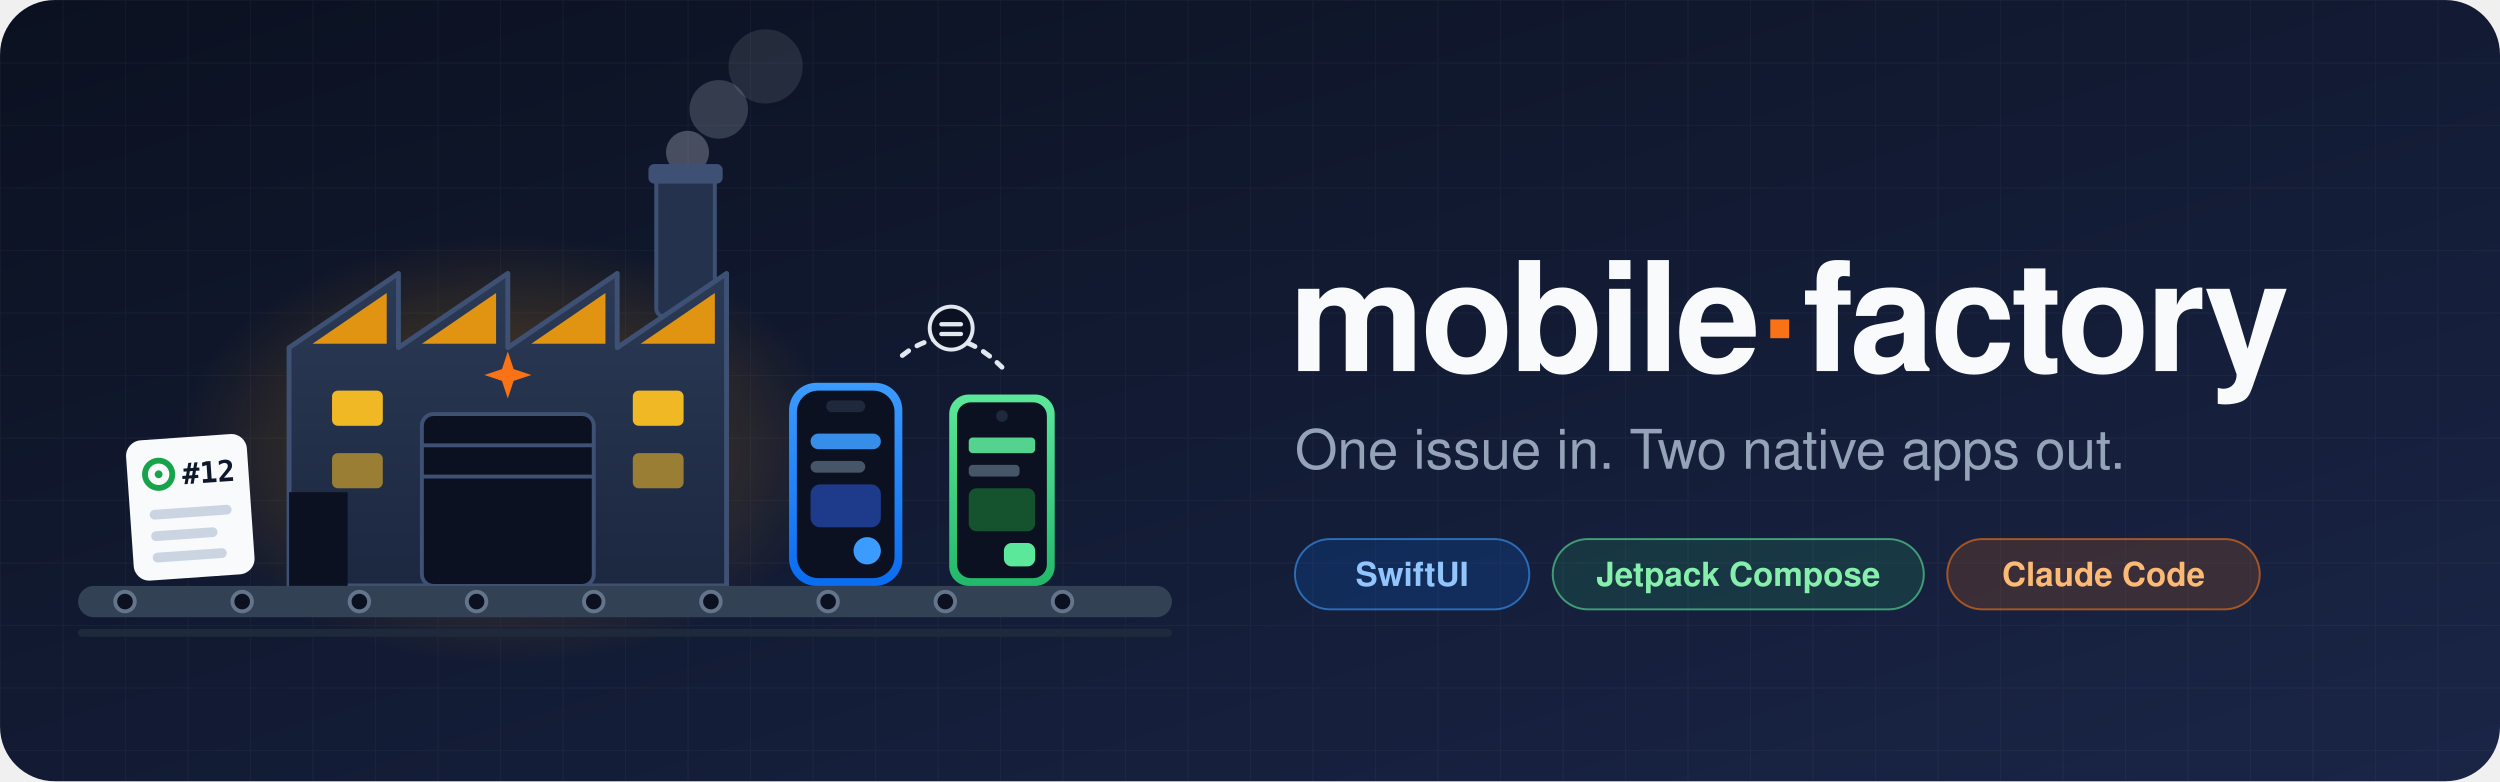
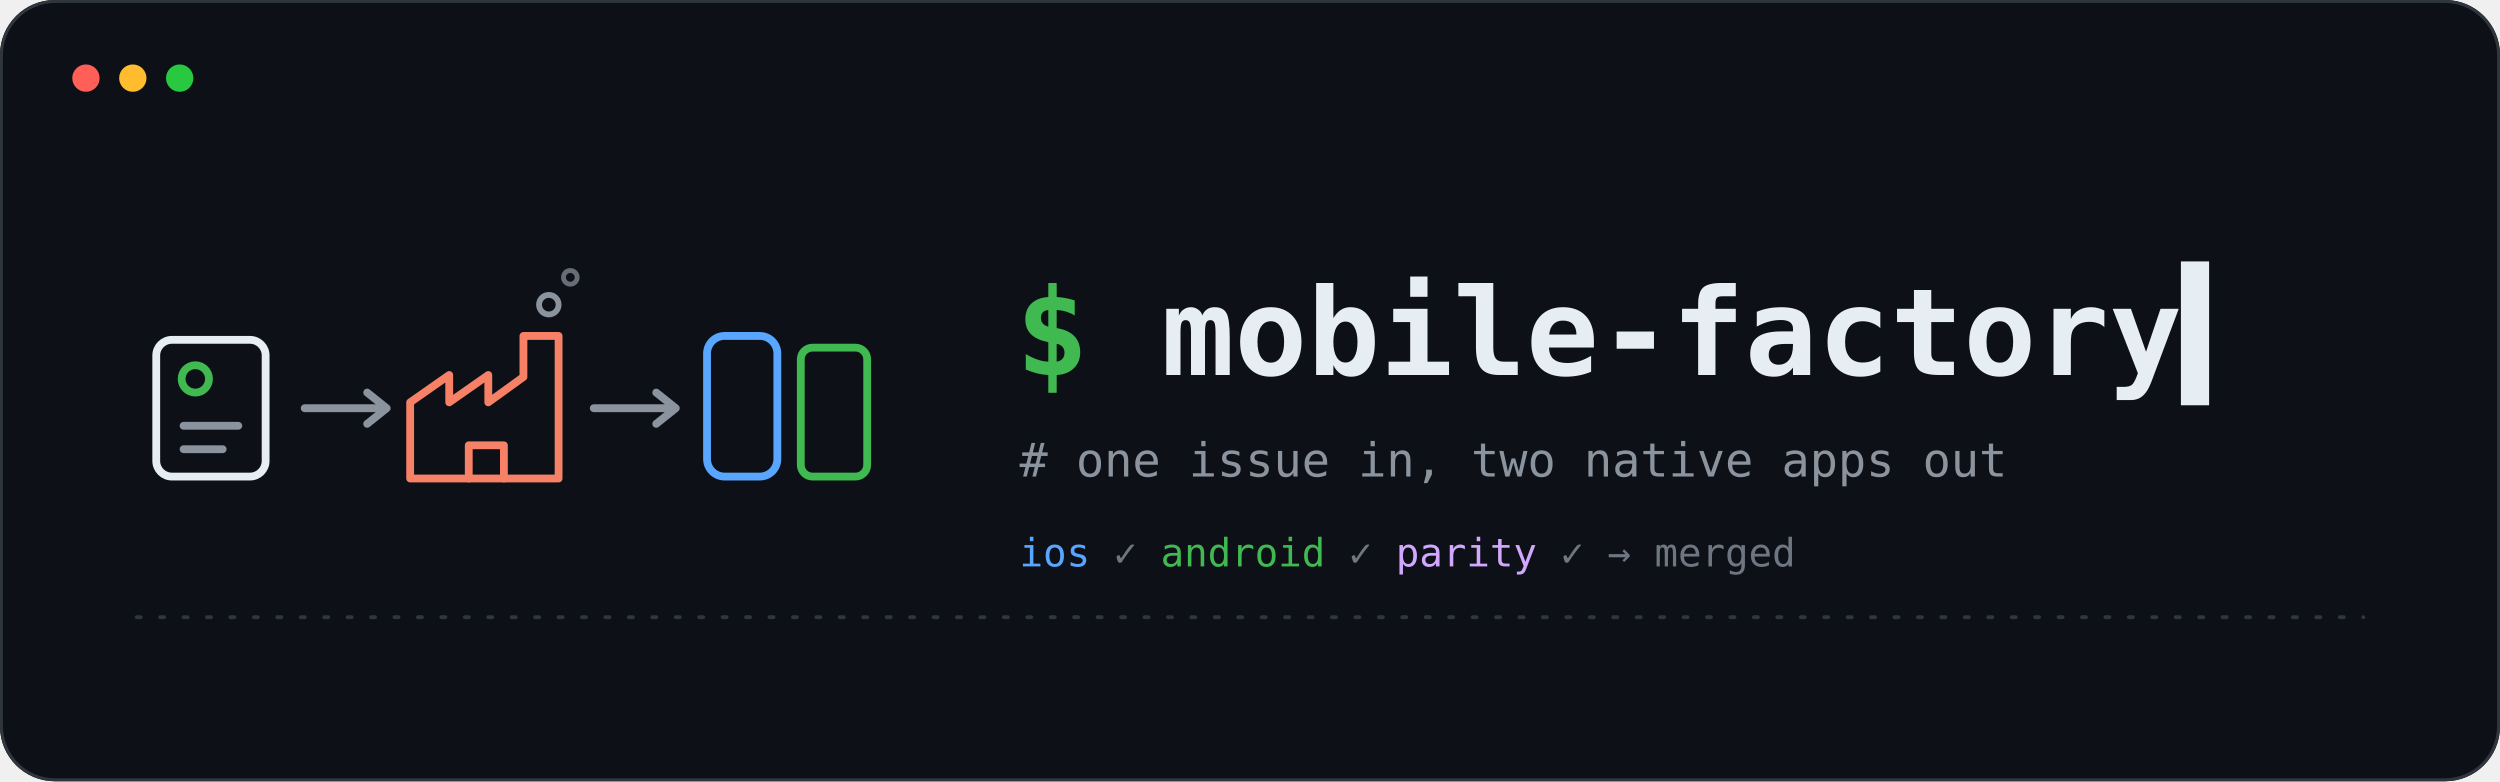
- <svg xmlns="http://www.w3.org/2000/svg" width="1280" height="400" viewBox="0 0 1280 400" role="img" aria-labelledby="t d">
-   <defs>
-     <linearGradient id="bg" x1="0" y1="0" x2="1" y2="1">
-       <stop offset="0" stop-color="#0B1120" />
-       <stop offset="1" stop-color="#1A2547" />
-     </linearGradient>
-     <linearGradient id="wall" x1="0" y1="0" x2="0" y2="1">
-       <stop offset="0" stop-color="#2B3A55" />
-       <stop offset="1" stop-color="#1C2740" />
-     </linearGradient>
-     <linearGradient id="ios" x1="0" y1="0" x2="0" y2="1">
-       <stop offset="0" stop-color="#3B9BFF" />
-       <stop offset="1" stop-color="#0A6CF0" />
-     </linearGradient>
-     <linearGradient id="droid" x1="0" y1="0" x2="0" y2="1">
-       <stop offset="0" stop-color="#5BE89A" />
-       <stop offset="1" stop-color="#22B86A" />
-     </linearGradient>
-     <radialGradient id="glow" cx="0.5" cy="0.5" r="0.5">
-       <stop offset="0" stop-color="#F59E0B" stop-opacity="0.35" />
-       <stop offset="1" stop-color="#F59E0B" stop-opacity="0" />
-     </radialGradient>
-     <pattern id="grid" width="32" height="32" patternUnits="userSpaceOnUse">
-       <path d="M32 0H0V32" fill="none" stroke="#FFFFFF" stroke-opacity="0.035" stroke-width="1" />
-     </pattern>
-   </defs>
-   <rect width="1280" height="400" rx="28" fill="url(#bg)" />
-   <rect width="1280" height="400" rx="28" fill="url(#grid)" />
-   <g fill="#CBD5E1">
-     <circle cx="352" cy="78" r="11" opacity="0.30" />
-     <circle cx="368" cy="56" r="15" opacity="0.20" />
-     <circle cx="392" cy="34" r="19" opacity="0.12" />
+ <svg xmlns="http://www.w3.org/2000/svg" width="1280" height="400" viewBox="0 0 1280 400">
+   <rect width="1280" height="400" rx="28" fill="#0D1117" />
+   <rect x="0.75" y="0.75" width="1278.5" height="398.5" rx="27.5" fill="none" stroke="#30363D" stroke-width="1.5" />
+   <circle cx="44" cy="40" r="7" fill="#FF5F57" />
+   <circle cx="68" cy="40" r="7" fill="#FEBC2E" />
+   <circle cx="92" cy="40" r="7" fill="#28C840" />
+   <line x1="70" y1="316" x2="1210" y2="316" stroke="#30363D" stroke-width="2" stroke-dasharray="2 10" stroke-linecap="round" />
+   <g transform="translate(0 -52)" fill="none" stroke-width="4" stroke-linejoin="round" stroke-linecap="round">
+     <rect x="80" y="226" width="56" height="70" rx="8" stroke="#E6EDF3" />
+     <circle cx="100" cy="246" r="7" stroke="#3FB950" />
+     <path d="M94 270 H122 M94 282 H114" stroke="#8B949E" />
+     <path d="M156 261 H196" stroke="#8B949E" />
+     <path d="M188 253 L198 261 L188 269" stroke="#8B949E" />
+     <path d="M210 297 V258 L230 244 V258 L250 244 V258 L268 245 V224 H286 V297 Z" stroke="#F78166" />
+     <path d="M240 297 V280 H258 V297" stroke="#F78166" />
+     <circle cx="281" cy="208" r="5" stroke="#8B949E" stroke-width="3" />
+     <circle cx="292" cy="194" r="3.5" stroke="#8B949E" stroke-width="2.5" opacity=".7" />
+     <path d="M304 261 H344" stroke="#8B949E" />
+     <path d="M336 253 L346 261 L336 269" stroke="#8B949E" />
+     <rect x="362" y="224" width="36" height="72" rx="9" stroke="#58A6FF" />
+     <rect x="410" y="230" width="34" height="66" rx="6" stroke="#3FB950" />
  </g>
-   <ellipse cx="260" cy="230" rx="170" ry="110" fill="url(#glow)" />
-   <rect x="336" y="88" width="30" height="74" rx="4" fill="#24324D" stroke="#3E5175" stroke-width="2" />
-   <rect x="332" y="84" width="38" height="10" rx="3" fill="#3E5175" />
-   <path d="M148 300 V178 L204 140 V178 L260 140 V178 L316 140 V178 L372 140 V300 Z" fill="url(#wall)" stroke="#3E5175" stroke-width="2.5" stroke-linejoin="round" />
-   <g fill="#F59E0B" opacity="0.9">
-     <path d="M160 176 L198 150 V176 Z" />
-     <path d="M216 176 L254 150 V176 Z" />
-     <path d="M272 176 L310 150 V176 Z" />
-     <path d="M328 176 L366 150 V176 Z" />
-   </g>
-   <g fill="#FBBF24">
-     <rect x="170" y="200" width="26" height="18" rx="3" opacity="0.95" />
-     <rect x="324" y="200" width="26" height="18" rx="3" opacity="0.95" />
-     <rect x="170" y="232" width="26" height="18" rx="3" opacity="0.55" />
-     <rect x="324" y="232" width="26" height="18" rx="3" opacity="0.55" />
-   </g>
-   <rect x="148" y="252" width="30" height="48" fill="#0B1120" />
-   <rect x="216" y="212" width="88" height="88" rx="6" fill="#0B1120" stroke="#3E5175" stroke-width="2" />
-   <g stroke="#3E5175" stroke-width="2">
-     <line x1="216" y1="228" x2="304" y2="228" />
-     <line x1="216" y1="244" x2="304" y2="244" />
-   </g>
-   <g transform="translate(260 192)" fill="#F97316">
-     <path d="M0 -12 L3 -3 L12 0 L3 3 L0 12 L-3 3 L-12 0 L-3 -3 Z" />
-   </g>
-   <rect x="40" y="300" width="560" height="16" rx="8" fill="#334155" />
-   <g fill="#0B1120" stroke="#64748B" stroke-width="2">
-     <circle cx="64" cy="308" r="5" />
-     <circle cx="124" cy="308" r="5" />
-     <circle cx="184" cy="308" r="5" />
-     <circle cx="244" cy="308" r="5" />
-     <circle cx="304" cy="308" r="5" />
-     <circle cx="364" cy="308" r="5" />
-     <circle cx="424" cy="308" r="5" />
-     <circle cx="484" cy="308" r="5" />
-     <circle cx="544" cy="308" r="5" />
-   </g>
-   <rect x="40" y="322" width="560" height="4" rx="2" fill="#1E293B" />
-   <g transform="translate(64 226) rotate(-4)">
-     <rect width="62" height="72" rx="8" fill="#F8FAFC" />
-     <circle cx="16" cy="18" r="7" fill="none" stroke="#16A34A" stroke-width="3" />
-     <circle cx="16" cy="18" r="2" fill="#16A34A" />
-     <text x="28" y="24" font-family="ui-monospace, SFMono-Regular, Menlo, monospace" font-size="15" font-weight="700" fill="#0F172A">#12</text>
-     <rect x="10" y="36" width="42" height="5" rx="2.5" fill="#CBD5E1" />
-     <rect x="10" y="47" width="34" height="5" rx="2.5" fill="#CBD5E1" />
-     <rect x="10" y="58" width="38" height="5" rx="2.5" fill="#CBD5E1" />
-   </g>
-   <g transform="translate(404 196)">
-     <rect width="58" height="104" rx="14" fill="url(#ios)" />
-     <rect x="4" y="4" width="50" height="96" rx="11" fill="#0B1120" />
-     <rect x="19" y="9" width="20" height="6" rx="3" fill="#1E293B" />
-     <rect x="11" y="26" width="36" height="8" rx="4" fill="#3B9BFF" opacity="0.9" />
-     <rect x="11" y="40" width="28" height="6" rx="3" fill="#475569" />
-     <rect x="11" y="52" width="36" height="22" rx="5" fill="#1E3A8A" />
-     <circle cx="40" cy="86" r="7" fill="#3B9BFF" />
-   </g>
-   <g transform="translate(486 202)">
-     <rect width="54" height="98" rx="10" fill="url(#droid)" />
-     <rect x="4" y="4" width="46" height="90" rx="7" fill="#0B1120" />
-     <circle cx="27" cy="11" r="3" fill="#1E293B" />
-     <rect x="10" y="22" width="34" height="8" rx="2" fill="#5BE89A" opacity="0.9" />
-     <rect x="10" y="36" width="26" height="6" rx="2" fill="#475569" />
-     <rect x="10" y="48" width="34" height="22" rx="4" fill="#14532D" />
-     <rect x="28" y="76" width="16" height="12" rx="4" fill="#5BE89A" />
-   </g>
-   <path d="M462 182 Q 487 162 513 188" fill="none" stroke="#E2E8F0" stroke-width="2.5" stroke-dasharray="4 5" stroke-linecap="round" />
-   <g transform="translate(487 168)">
-     <circle r="11" fill="#0B1120" stroke="#E2E8F0" stroke-width="2" />
-     <path d="M-5 -2 H5 M-5 3 H5" stroke="#E2E8F0" stroke-width="2.2" stroke-linecap="round" />
-   </g>
-   <text x="660" y="190" font-family="-apple-system, BlinkMacSystemFont, 'SF Pro Display', 'Segoe UI', Helvetica, Arial, sans-serif" font-size="78" font-weight="800" letter-spacing="-2" fill="#F8FAFC">mobile<tspan fill="#F97316">·</tspan>factory</text>
-   <text x="663" y="240" font-family="-apple-system, BlinkMacSystemFont, 'SF Pro Text', 'Segoe UI', Helvetica, Arial, sans-serif" font-size="28" font-weight="500" fill="#94A3B8">One issue in. Two native apps out.</text>
-   <g font-family="-apple-system, BlinkMacSystemFont, 'Segoe UI', Helvetica, Arial, sans-serif" font-size="17" font-weight="600">
-     <rect x="663" y="276" width="120" height="36" rx="18" fill="#0A6CF0" fill-opacity="0.18" stroke="#3B9BFF" stroke-opacity="0.6" />
-     <text x="723" y="300" text-anchor="middle" fill="#93C5FD">SwiftUI</text>
-     <rect x="795" y="276" width="190" height="36" rx="18" fill="#22B86A" fill-opacity="0.16" stroke="#5BE89A" stroke-opacity="0.6" />
-     <text x="890" y="300" text-anchor="middle" fill="#86EFAC">Jetpack Compose</text>
-     <rect x="997" y="276" width="160" height="36" rx="18" fill="#F97316" fill-opacity="0.16" stroke="#F97316" stroke-opacity="0.6" />
-     <text x="1077" y="300" text-anchor="middle" fill="#FDBA74">Claude Code</text>
-   </g>
+   <text x="520" y="192" font-family="ui-monospace, 'SF Mono', SFMono-Regular, Menlo, monospace" font-size="62" font-weight="700" fill="#E6EDF3">
+     <tspan fill="#3FB950">$</tspan> mobile-factory<tspan fill="#E6EDF3" opacity=".85">▍</tspan>
+   </text>
+   <text x="522" y="244" font-family="ui-monospace, 'SF Mono', SFMono-Regular, Menlo, monospace" font-size="24" fill="#8B949E"># one issue in, two native apps out</text>
+   <text x="522" y="290" font-family="ui-monospace, 'SF Mono', SFMono-Regular, Menlo, monospace" font-size="20" fill="#6E7681">
+     <tspan fill="#58A6FF">ios</tspan> ✓  <tspan fill="#3FB950">android</tspan> ✓  <tspan fill="#D2A8FF">parity</tspan> ✓  → merged</text>
</svg>
